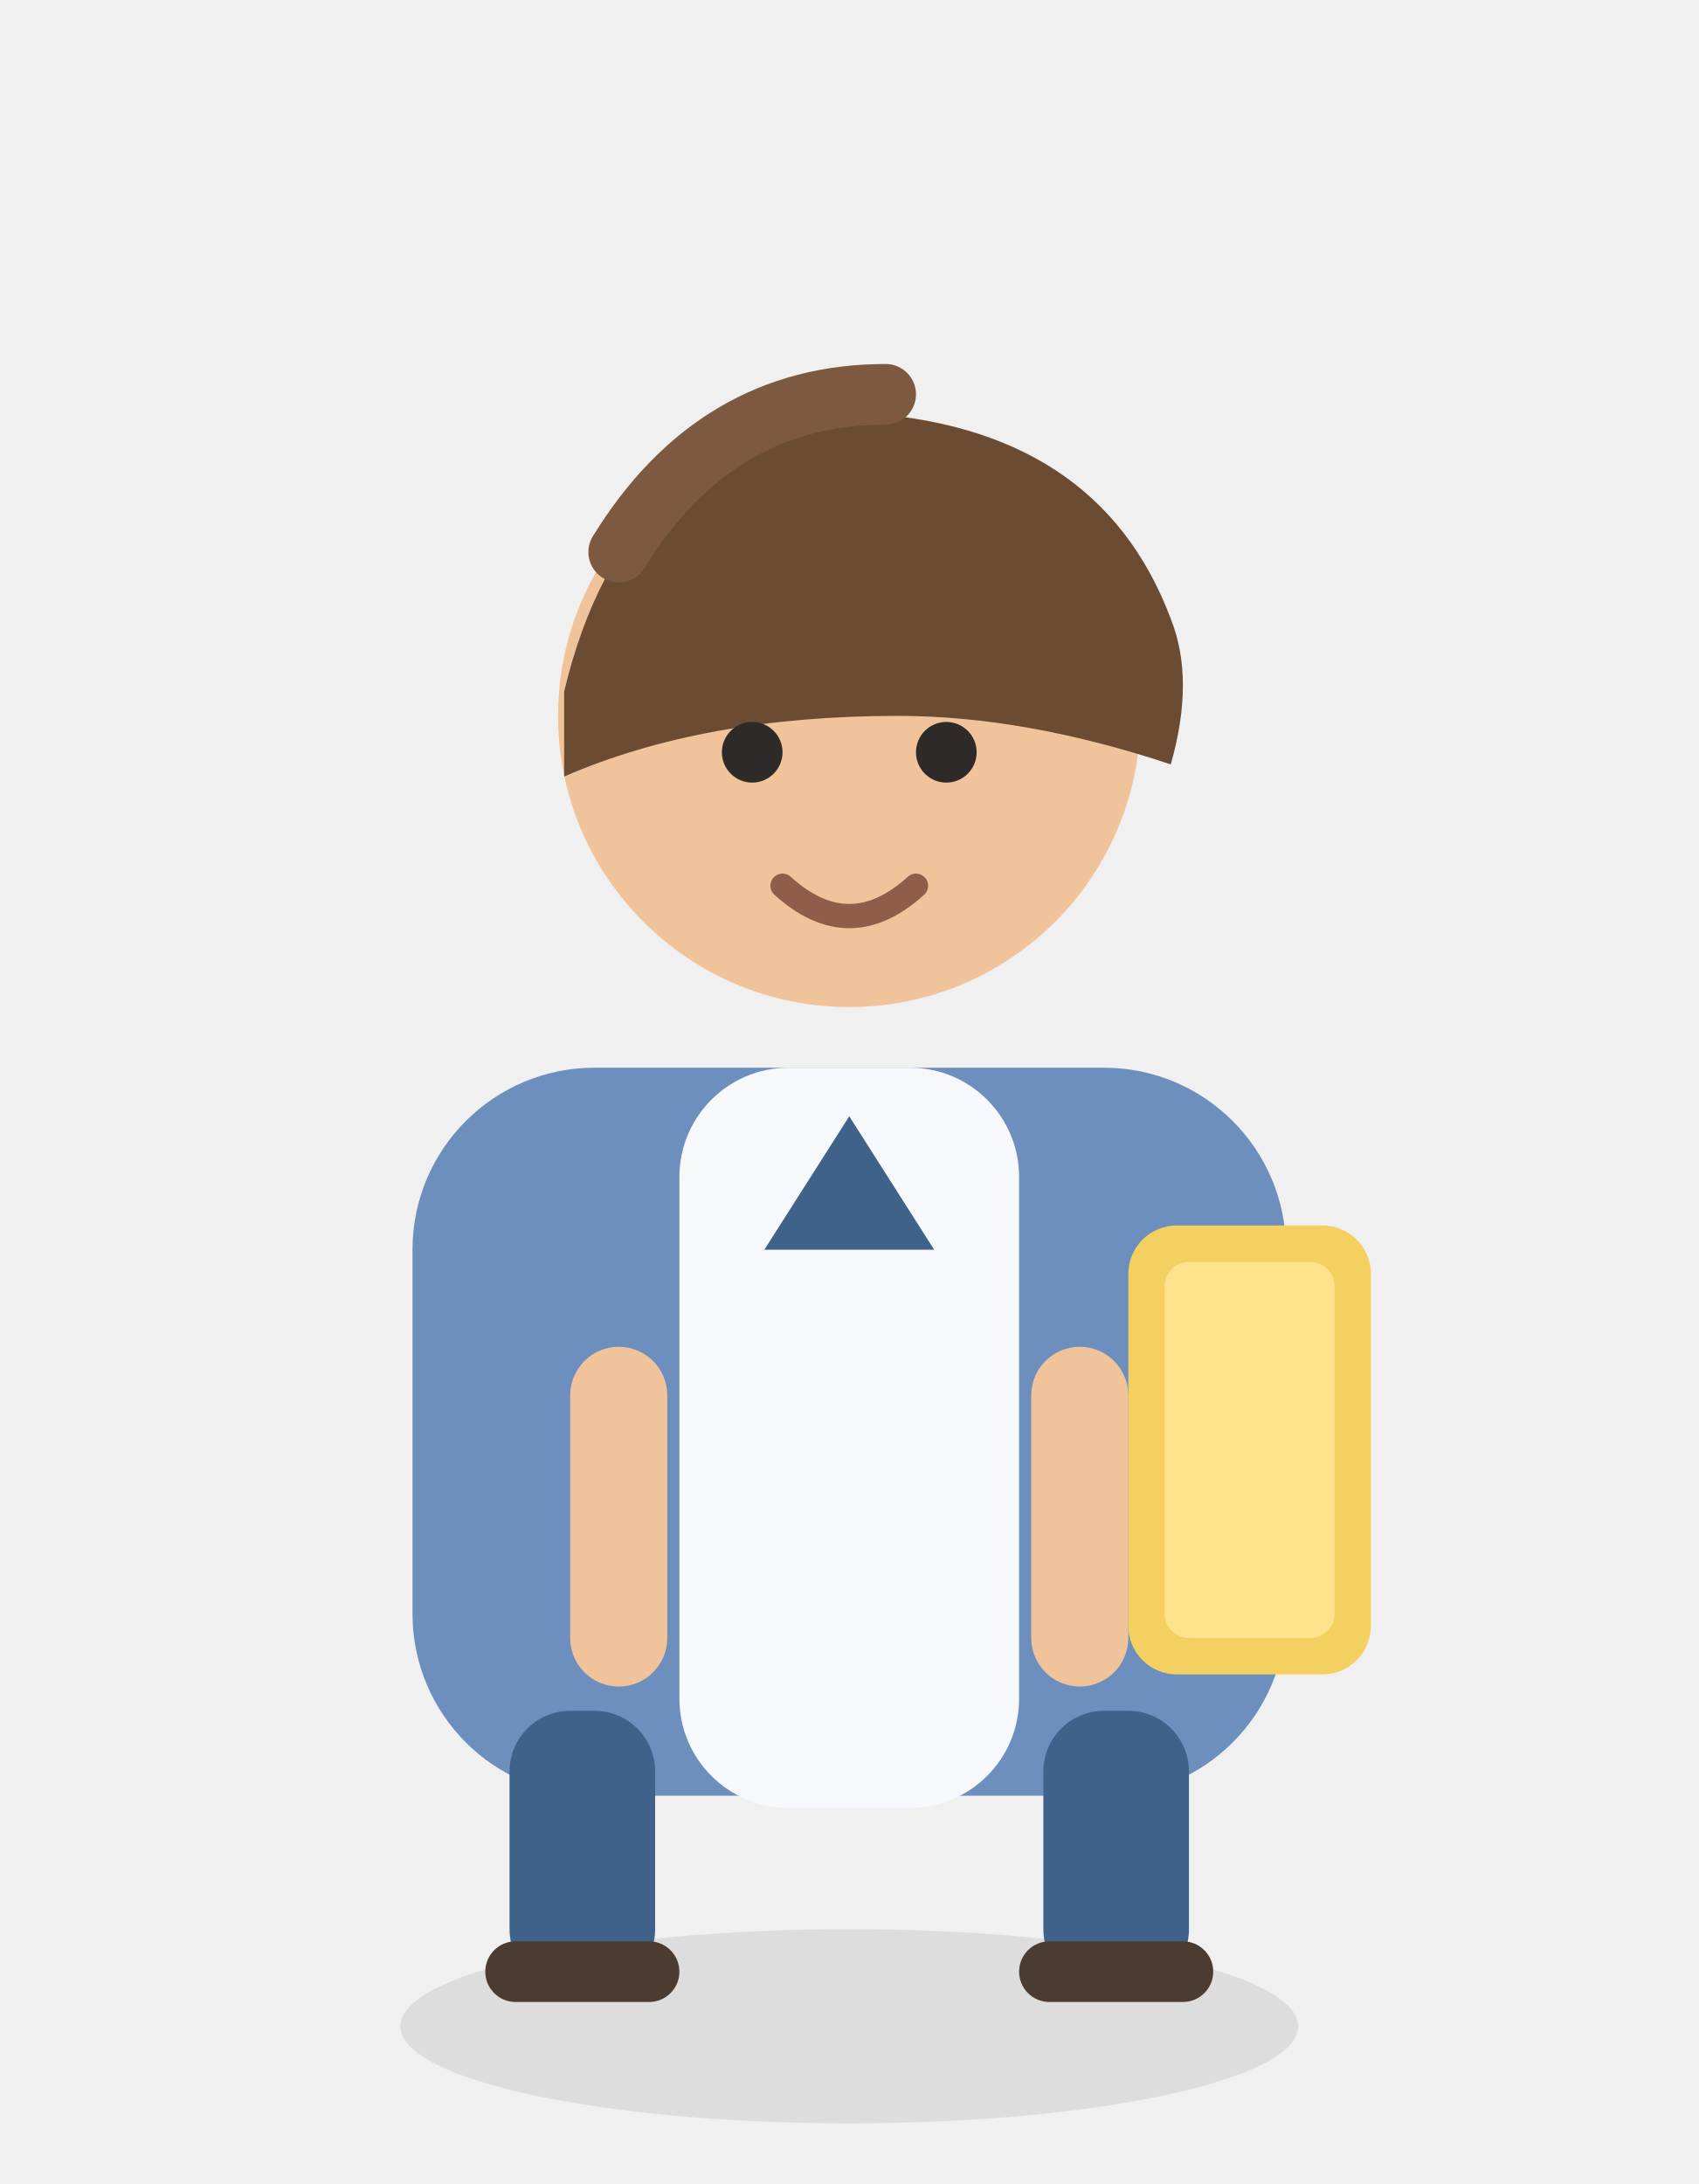
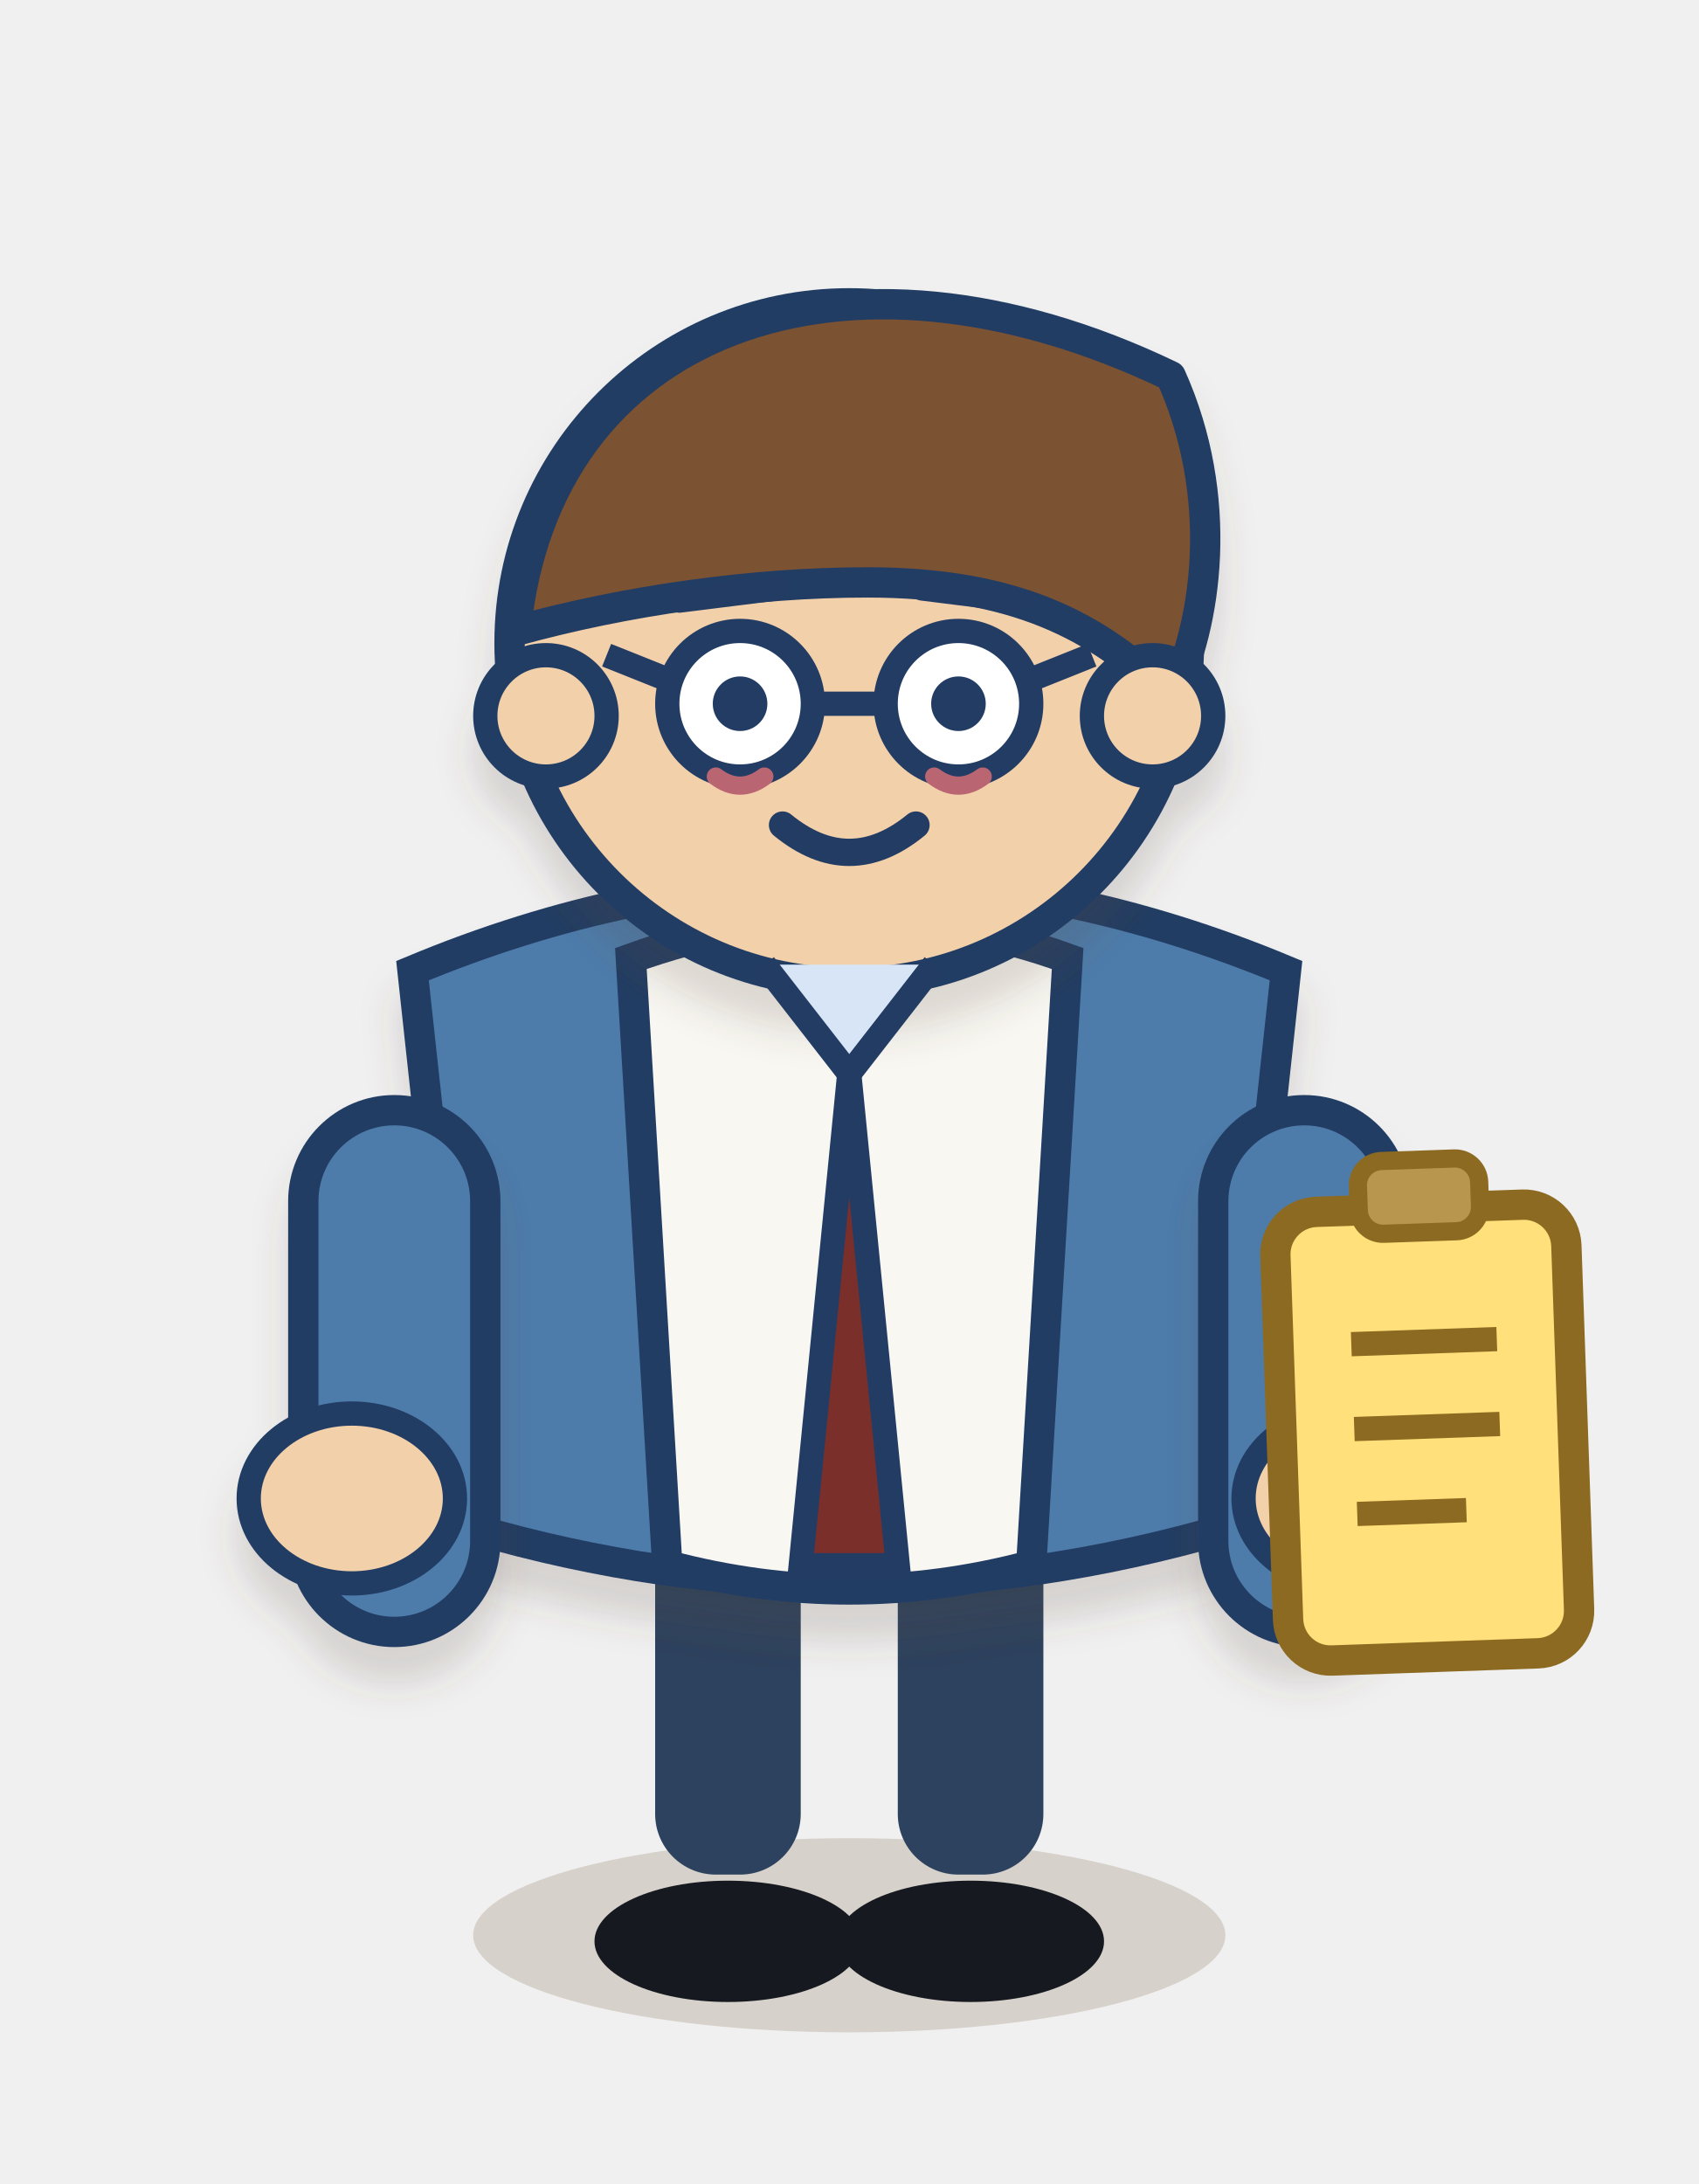
- <svg xmlns="http://www.w3.org/2000/svg" viewBox="0 0 280 360">
-   <ellipse cx="140" cy="334" rx="74" ry="16" fill="#000" opacity=".08" />
-   <rect x="68" y="176" width="144" height="120" rx="30" fill="#6d8fbe" />
-   <rect x="112" y="176" width="56" height="122" rx="18" fill="#f7f8fb" />
-   <polygon points="140,184 154,206 126,206" fill="#3f628b" />
-   <rect x="94" y="222" width="16" height="56" rx="8" fill="#f0c39b" />
-   <rect x="170" y="222" width="16" height="56" rx="8" fill="#f0c39b" />
-   <circle cx="140" cy="118" r="48" fill="#f0c39b" />
-   <path d="M93 114 q10 -42 48 -46 q40 2 52 34 q4 10 0 24 q-24 -8 -45 -8 q-32 0 -55 10z" fill="#6b4b32" />
-   <path d="M102 91 q16 -26 44 -26" fill="none" stroke="#7c5940" stroke-width="10" stroke-linecap="round" />
-   <circle cx="124" cy="124" r="5" fill="#2f2a2a" />
-   <circle cx="156" cy="124" r="5" fill="#2f2a2a" />
-   <path d="M129 146 q11 10 22 0" fill="none" stroke="#8f5d49" stroke-width="4" stroke-linecap="round" />
-   <rect x="186" y="202" width="40" height="74" rx="8" fill="#f4d061" />
-   <rect x="192" y="208" width="28" height="62" rx="4" fill="#ffe38c" />
-   <rect x="84" y="282" width="24" height="46" rx="10" fill="#3f628b" />
-   <rect x="172" y="282" width="24" height="46" rx="10" fill="#3f628b" />
-   <rect x="80" y="320" width="32" height="10" rx="5" fill="#4b3b31" />
-   <rect x="168" y="320" width="32" height="10" rx="5" fill="#4b3b31" />
+ <svg xmlns="http://www.w3.org/2000/svg" width="280" height="360" viewBox="0 0 280 360">
+   <defs>
+     <filter id="shadow" x="-20%" y="-20%" width="140%" height="140%">
+       <feDropShadow dx="0" dy="6" stdDeviation="3" flood-color="#5c4b3c" flood-opacity="0.18" />
+     </filter>
+   </defs>
+   <rect width="280" height="360" fill="none" />
+   <ellipse cx="140" cy="319" rx="62" ry="16" fill="#7c6246" opacity="0.22" />
+   <rect x="108" y="245" width="24" height="64" rx="10" fill="#2d425e" />
+   <rect x="148" y="245" width="24" height="64" rx="10" fill="#2d425e" />
+   <ellipse cx="120" cy="320" rx="22" ry="10" fill="#16191f" />
+   <ellipse cx="160" cy="320" rx="22" ry="10" fill="#16191f" />
+   <g filter="url(#shadow)">
+     <path d="M68 160 Q140 130 212 160 L202 252 Q140 270 78 252 Z" fill="#4d7cab" stroke="#233c64" stroke-width="5" />
+     <path d="M104 158 Q140 145 176 158 L170 258 Q140 266 110 258 Z" fill="#f8f7f2" stroke="#233c64" stroke-width="5" />
+   </g>
+   <g filter="url(#shadow)">
+     <rect x="50" y="183" width="30" height="86" rx="15" fill="#4d7cab" stroke="#233c64" stroke-width="5" />
+     <rect x="200" y="183" width="30" height="86" rx="15" fill="#4d7cab" stroke="#233c64" stroke-width="5" />
+     <ellipse cx="58" cy="247" rx="17" ry="14" fill="#f2d0aa" stroke="#233c64" stroke-width="4" />
+     <ellipse cx="222" cy="247" rx="17" ry="14" fill="#f2d0aa" stroke="#233c64" stroke-width="4" />
+   </g>
+   <g transform="translate(210,200) rotate(-2)">
+     <rect x="0" y="0" width="48" height="74" rx="7" fill="#ffe07a" stroke="#8d6a22" stroke-width="5" />
+     <rect x="14" y="-8" width="20" height="12" rx="4" fill="#b9964e" stroke="#8d6a22" stroke-width="3" />
+     <line x1="12" y1="22" x2="36" y2="22" stroke="#8d6a22" stroke-width="4" />
+     <line x1="12" y1="36" x2="36" y2="36" stroke="#8d6a22" stroke-width="4" />
+     <line x1="12" y1="50" x2="30" y2="50" stroke="#8d6a22" stroke-width="4" />
+   </g>
+   <g filter="url(#shadow)">
+     <circle cx="140" cy="106" r="56" fill="#f2d0aa" stroke="#233c64" stroke-width="5" />
+     <path d="M85 104 C90 54, 139 36, 193 62 C202 82, 199 103, 193 115 C181 103, 167 96, 143 96 C124 96, 103 99, 85 104 Z" fill="#7c5230" stroke="#233c64" stroke-width="5" stroke-linejoin="round" />
+     <circle cx="90" cy="118" r="10" fill="#f2d0aa" stroke="#233c64" stroke-width="4" />
+     <circle cx="190" cy="118" r="10" fill="#f2d0aa" stroke="#233c64" stroke-width="4" />
+   </g>
+   <g stroke="#233c64" stroke-width="4" fill="none">
+     <circle cx="122" cy="116" r="12" fill="#ffffff" />
+     <circle cx="158" cy="116" r="12" fill="#ffffff" />
+     <line x1="134" y1="116" x2="146" y2="116" />
+     <line x1="110" y1="112" x2="100" y2="108" />
+     <line x1="170" y1="112" x2="180" y2="108" />
+   </g>
+   <circle cx="122" cy="116" r="4.5" fill="#233c64" />
+   <circle cx="158" cy="116" r="4.5" fill="#233c64" />
+   <path d="M129 136 Q140 145 151 136" fill="none" stroke="#233c64" stroke-width="4.5" stroke-linecap="round" />
+   <path d="M118 128 Q122 131 126 128" fill="none" stroke="#b96572" stroke-width="3" stroke-linecap="round" />
+   <path d="M154 128 Q158 131 162 128" fill="none" stroke="#b96572" stroke-width="3" stroke-linecap="round" />
+   <path d="M112 99 L128 97" stroke="#233c64" stroke-width="4" stroke-linecap="round" />
+   <path d="M152 97 L168 99" stroke="#233c64" stroke-width="4" stroke-linecap="round" />
+   <path d="M126 159 L140 177 L154 159" fill="#d7e5f6" stroke="#233c64" stroke-width="4" />
+   <path d="M140 177 L148 258 L132 258 Z" fill="#7b2f2b" stroke="#233c64" stroke-width="4" />
</svg>
